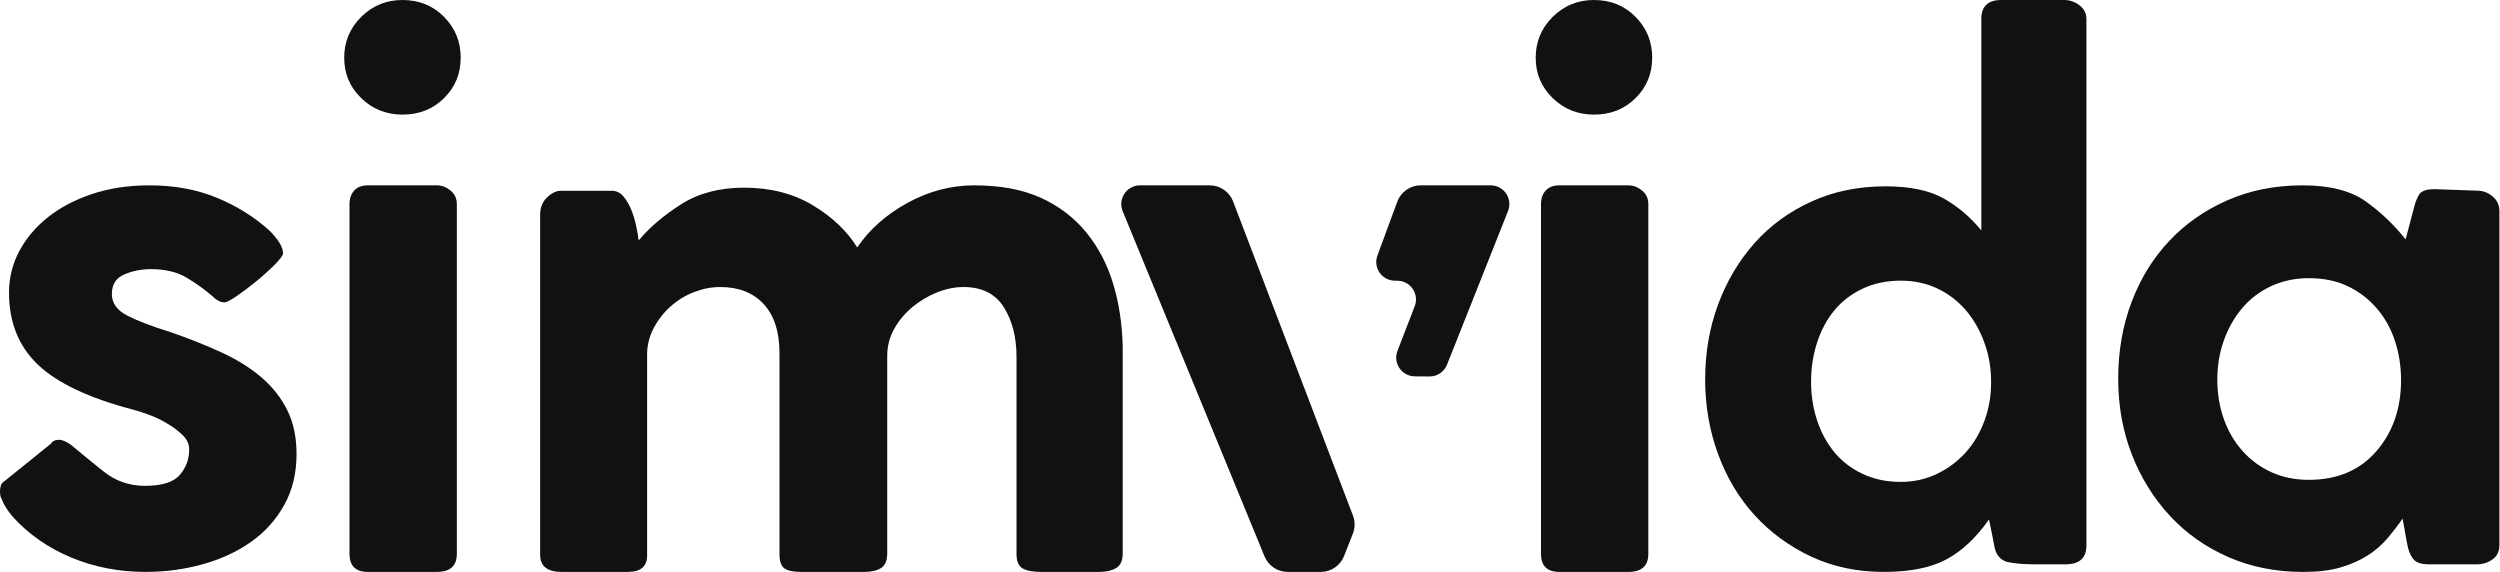
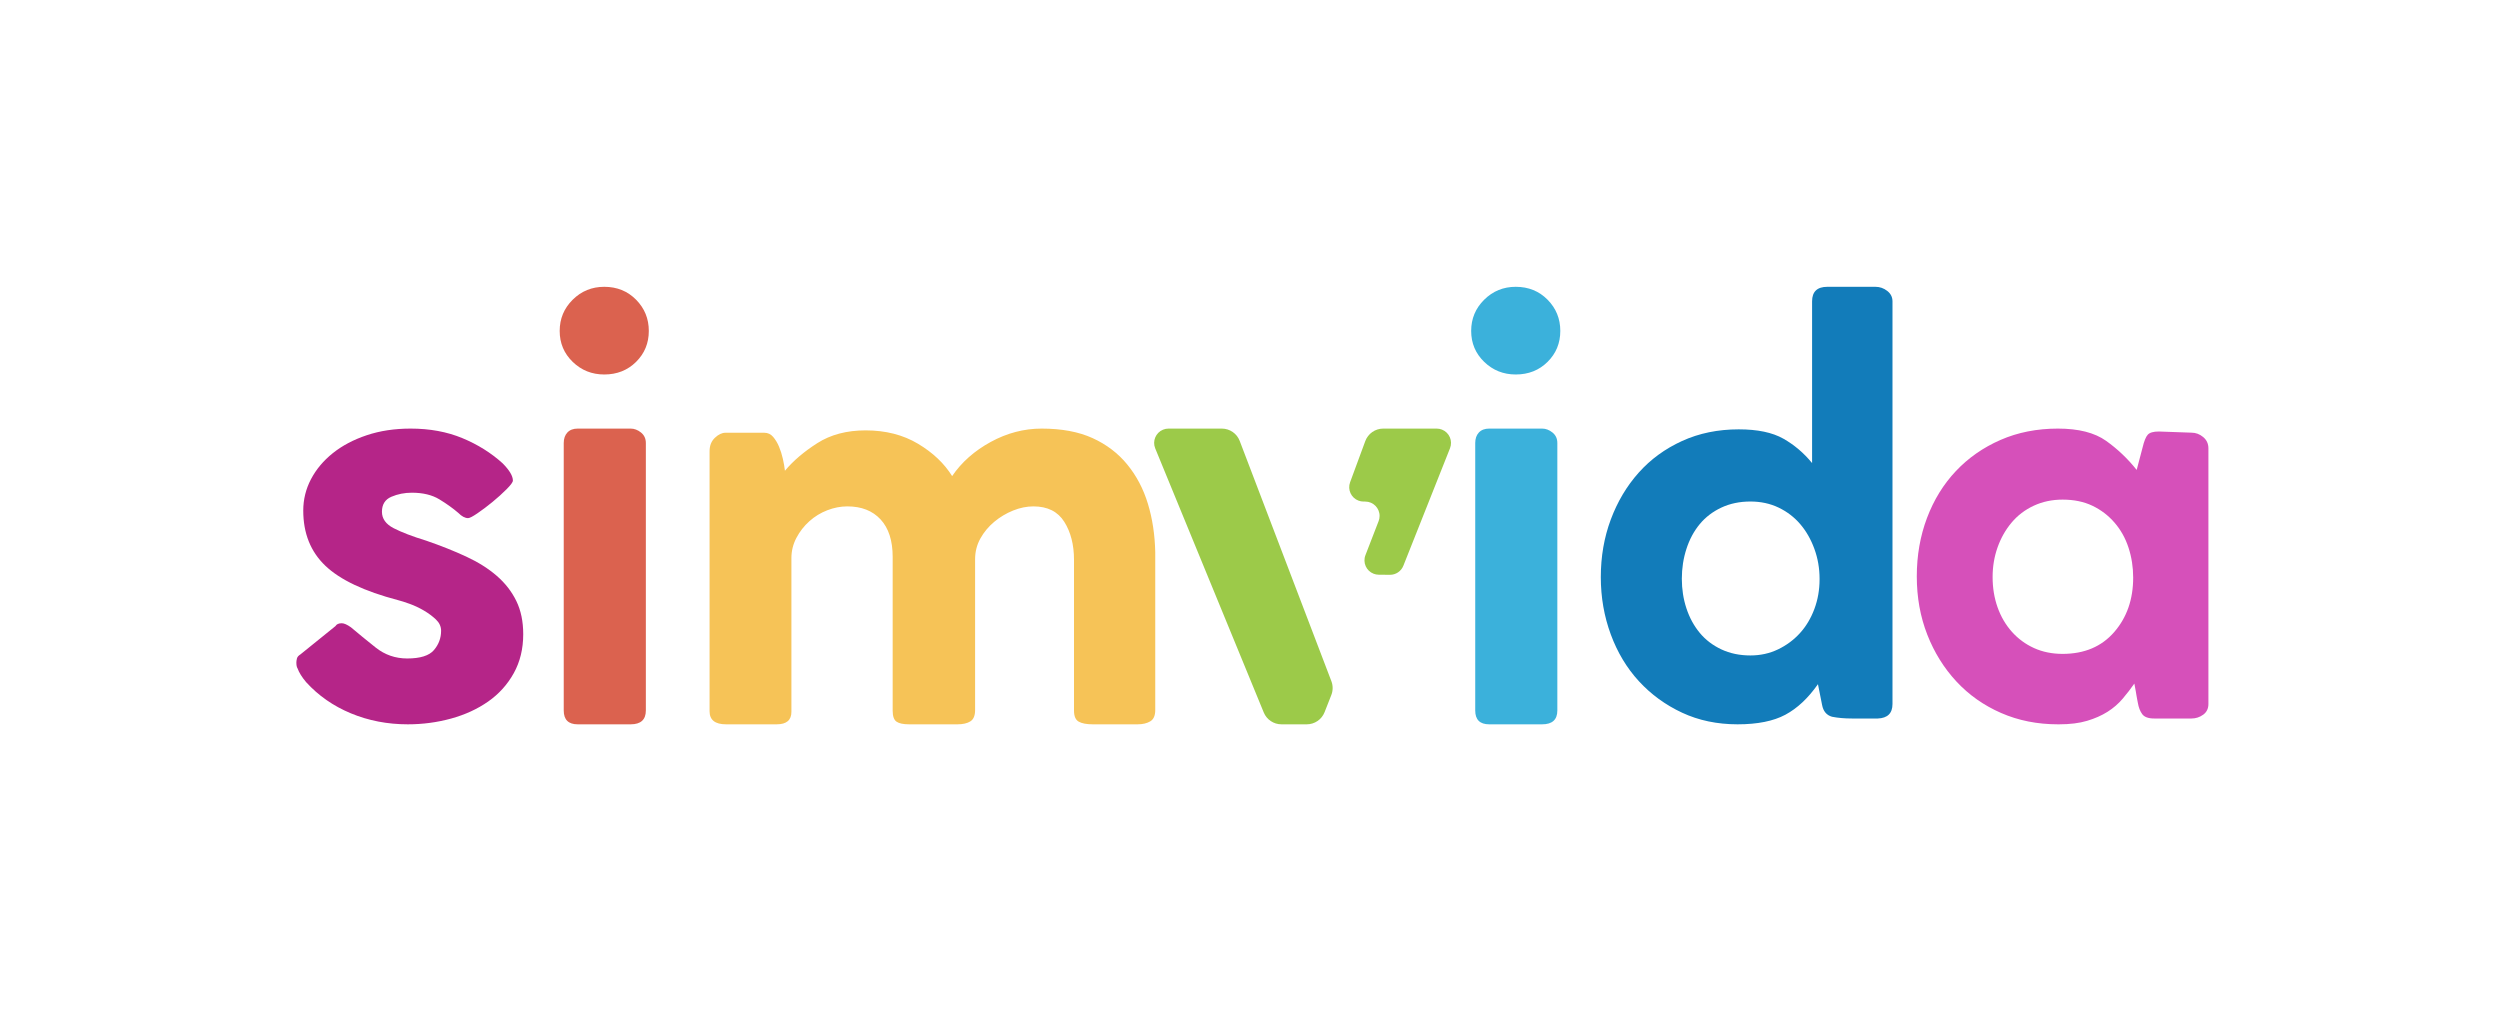
- <svg xmlns="http://www.w3.org/2000/svg" width="765" height="175" viewBox="118.547 114.723 765 175" role="img" aria-label="SimVida">
+ <svg xmlns="http://www.w3.org/2000/svg" width="1000px" height="409px" viewBox="0 0 1000 409" version="1.1">
  <g id="simvida_logo" stroke="none" fill="none" transform="translate(118.5468, 114.7228)">
-     <path d="M704.628,56.715 C712.871,56.715 719.287,58.345 723.875,61.605 C728.463,64.865 732.546,68.746 736.123,73.248 L738.456,64.399 C739.078,61.76 739.778,60.014 740.556,59.16 C741.333,58.306 742.811,57.879 744.988,57.879 L758.053,58.345 C759.764,58.345 761.319,58.927 762.719,60.091 C764.118,61.256 764.818,62.769 764.818,64.632 L764.818,166.856 C764.818,168.719 764.118,170.155 762.719,171.164 C761.319,172.173 759.764,172.677 758.053,172.677 L743.122,172.677 C740.789,172.677 739.195,172.095 738.339,170.931 C737.484,169.767 736.901,168.253 736.59,166.39 L736.331,165.066 C736.198,164.372 736.086,163.745 735.992,163.186 L735.787,161.91 C735.638,161.016 735.439,159.948 735.19,158.706 C733.79,160.724 732.235,162.742 730.524,164.76 C728.813,166.778 726.791,168.525 724.458,170 C722.125,171.474 719.403,172.677 716.293,173.609 C713.182,174.54 709.449,175.006 705.095,175.006 L704.628,175.006 C696.385,175.006 688.803,173.492 681.882,170.465 C674.96,167.438 669.011,163.247 664.034,157.891 C659.057,152.535 655.169,146.287 652.37,139.146 C649.57,132.005 648.17,124.243 648.17,115.86 C648.17,107.478 649.531,99.677 652.253,92.458 C654.975,85.24 658.824,78.991 663.801,73.713 C668.778,68.435 674.727,64.283 681.648,61.256 C688.569,58.228 696.229,56.715 704.628,56.715 Z M706.494,85.123 C702.295,85.123 698.446,85.938 694.946,87.568 C691.447,89.198 688.492,91.449 686.081,94.321 C683.67,97.193 681.804,100.492 680.482,104.218 C679.16,107.943 678.499,111.902 678.499,116.093 C678.499,120.44 679.16,124.476 680.482,128.202 C681.804,131.928 683.709,135.188 686.198,137.982 C688.686,140.776 691.641,142.949 695.063,144.502 C698.484,146.054 702.295,146.83 706.494,146.83 C715.204,146.83 722.086,143.92 727.141,138.098 C732.196,132.277 734.723,125.019 734.723,116.326 C734.723,112.135 734.101,108.137 732.857,104.334 C731.613,100.531 729.746,97.193 727.258,94.321 C724.769,91.449 721.814,89.198 718.392,87.568 C714.971,85.938 711.005,85.123 706.494,85.123 Z" id="a" fill="#111111" fill-rule="nonzero" />
-     <path d="M0.459,152.595 C0.153,152.133 0,151.363 0,150.285 C0,149.823 0.077,149.284 0.23,148.668 C0.383,148.052 0.842,147.513 1.608,147.05 L15.622,135.73 C16.081,134.96 16.924,134.574 18.149,134.574 C19.068,134.574 20.293,135.114 21.824,136.192 C24.734,138.656 28.027,141.352 31.703,144.278 C35.379,147.204 39.59,148.668 44.338,148.668 C49.545,148.668 53.106,147.551 55.021,145.318 C56.935,143.084 57.892,140.504 57.892,137.578 C57.892,135.884 57.203,134.382 55.825,133.073 C54.446,131.763 52.838,130.57 51,129.492 C49.162,128.413 47.286,127.528 45.372,126.835 C43.457,126.142 41.888,125.641 40.662,125.333 C27.185,121.79 17.498,117.208 11.601,111.586 C5.705,105.964 2.757,98.61 2.757,89.522 C2.757,85.055 3.791,80.858 5.858,76.931 C7.926,73.003 10.836,69.537 14.588,66.534 C18.34,63.53 22.858,61.143 28.142,59.372 C33.426,57.601 39.284,56.715 45.717,56.715 C53.374,56.715 60.266,57.986 66.392,60.527 C72.518,63.068 77.879,66.418 82.474,70.577 C85.23,73.35 86.609,75.66 86.609,77.508 C86.609,78.124 85.766,79.28 84.082,80.974 C82.397,82.668 80.521,84.362 78.453,86.057 C76.386,87.751 74.395,89.253 72.48,90.562 C70.566,91.871 69.302,92.526 68.69,92.526 C67.464,92.526 66.163,91.833 64.784,90.446 C62.64,88.598 60.113,86.788 57.203,85.017 C54.293,83.246 50.617,82.36 46.176,82.36 C43.266,82.36 40.548,82.899 38.021,83.977 C35.493,85.055 34.23,87.058 34.23,89.984 C34.23,92.757 35.8,94.952 38.939,96.569 C42.079,98.186 46.406,99.842 51.919,101.536 C57.739,103.538 63.061,105.656 67.886,107.89 C72.71,110.123 76.807,112.703 80.176,115.629 C83.546,118.556 86.149,121.906 87.987,125.68 C89.825,129.453 90.744,133.881 90.744,138.964 C90.744,144.817 89.48,150.015 86.953,154.559 C84.426,159.103 81.019,162.877 76.73,165.88 C72.442,168.883 67.503,171.155 61.913,172.696 C56.322,174.236 50.541,175.006 44.568,175.006 C36.451,175.006 28.87,173.543 21.824,170.616 C14.779,167.69 8.806,163.531 3.905,158.14 C2.221,156.138 1.072,154.29 0.459,152.595 Z" id="s" fill="#111111" fill-rule="nonzero" />
-     <g id="i1" stroke-width="1" fill-rule="evenodd" transform="translate(105.3277, 0)" fill="#111111">
-       <path d="M34.466,62.497 L34.466,169.465 C34.466,173.159 32.439,175.006 28.384,175.006 L7.216,175.006 C3.486,175.006 1.62,173.159 1.62,169.465 L1.62,62.497 C1.62,60.73 2.107,59.325 3.08,58.281 C4.053,57.237 5.432,56.715 7.216,56.715 L28.384,56.715 C29.844,56.715 31.222,57.237 32.52,58.281 C33.818,59.325 34.466,60.73 34.466,62.497 Z" fill-rule="nonzero" />
-       <path d="M0,17.65 C0,12.76 1.736,8.596 5.209,5.157 C8.681,1.719 12.886,0 17.825,0 C22.917,0 27.161,1.719 30.557,5.157 C33.952,8.596 35.649,12.76 35.649,17.65 C35.649,22.54 33.952,26.666 30.557,30.028 C27.161,33.39 22.917,35.071 17.825,35.071 C12.886,35.071 8.681,33.39 5.209,30.028 C1.736,26.666 0,22.54 0,17.65 Z" fill-rule="nonzero" />
+     <path d="M704.628,56.715 C712.871,56.715 719.287,58.345 723.875,61.605 C728.463,64.865 732.546,68.746 736.123,73.248 L738.456,64.399 C739.078,61.76 739.778,60.014 740.556,59.16 C741.333,58.306 742.811,57.879 744.988,57.879 L758.053,58.345 C759.764,58.345 761.319,58.927 762.719,60.091 C764.118,61.256 764.818,62.769 764.818,64.632 L764.818,166.856 C764.818,168.719 764.118,170.155 762.719,171.164 C761.319,172.173 759.764,172.677 758.053,172.677 L743.122,172.677 C740.789,172.677 739.195,172.095 738.339,170.931 C737.484,169.767 736.901,168.253 736.59,166.39 L736.331,165.066 C736.198,164.372 736.086,163.745 735.992,163.186 L735.787,161.91 C735.638,161.016 735.439,159.948 735.19,158.706 C733.79,160.724 732.235,162.742 730.524,164.76 C728.813,166.778 726.791,168.525 724.458,170 C722.125,171.474 719.403,172.677 716.293,173.609 C713.182,174.54 709.449,175.006 705.095,175.006 L704.628,175.006 C696.385,175.006 688.803,173.492 681.882,170.465 C674.96,167.438 669.011,163.247 664.034,157.891 C659.057,152.535 655.169,146.287 652.37,139.146 C649.57,132.005 648.17,124.243 648.17,115.86 C648.17,107.478 649.531,99.677 652.253,92.458 C654.975,85.24 658.824,78.991 663.801,73.713 C668.778,68.435 674.727,64.283 681.648,61.256 C688.569,58.228 696.229,56.715 704.628,56.715 Z M706.494,85.123 C702.295,85.123 698.446,85.938 694.946,87.568 C691.447,89.198 688.492,91.449 686.081,94.321 C683.67,97.193 681.804,100.492 680.482,104.218 C679.16,107.943 678.499,111.902 678.499,116.093 C678.499,120.44 679.16,124.476 680.482,128.202 C681.804,131.928 683.709,135.188 686.198,137.982 C688.686,140.776 691.641,142.949 695.063,144.502 C698.484,146.054 702.295,146.83 706.494,146.83 C715.204,146.83 722.086,143.92 727.141,138.098 C732.196,132.277 734.723,125.019 734.723,116.326 C734.723,112.135 734.101,108.137 732.857,104.334 C731.613,100.531 729.746,97.193 727.258,94.321 C724.769,91.449 721.814,89.198 718.392,87.568 C714.971,85.938 711.005,85.123 706.494,85.123 Z" id="a" fill="#D650BA" fill-rule="nonzero" />
+     <path d="M0.459,152.595 C0.153,152.133 0,151.363 0,150.285 C0,149.823 0.077,149.284 0.23,148.668 C0.383,148.052 0.842,147.513 1.608,147.05 L15.622,135.73 C16.081,134.96 16.924,134.574 18.149,134.574 C19.068,134.574 20.293,135.114 21.824,136.192 C24.734,138.656 28.027,141.352 31.703,144.278 C35.379,147.204 39.59,148.668 44.338,148.668 C49.545,148.668 53.106,147.551 55.021,145.318 C56.935,143.084 57.892,140.504 57.892,137.578 C57.892,135.884 57.203,134.382 55.825,133.073 C54.446,131.763 52.838,130.57 51,129.492 C49.162,128.413 47.286,127.528 45.372,126.835 C43.457,126.142 41.888,125.641 40.662,125.333 C27.185,121.79 17.498,117.208 11.601,111.586 C5.705,105.964 2.757,98.61 2.757,89.522 C2.757,85.055 3.791,80.858 5.858,76.931 C7.926,73.003 10.836,69.537 14.588,66.534 C18.34,63.53 22.858,61.143 28.142,59.372 C33.426,57.601 39.284,56.715 45.717,56.715 C53.374,56.715 60.266,57.986 66.392,60.527 C72.518,63.068 77.879,66.418 82.474,70.577 C85.23,73.35 86.609,75.66 86.609,77.508 C86.609,78.124 85.766,79.28 84.082,80.974 C82.397,82.668 80.521,84.362 78.453,86.057 C76.386,87.751 74.395,89.253 72.48,90.562 C70.566,91.871 69.302,92.526 68.69,92.526 C67.464,92.526 66.163,91.833 64.784,90.446 C62.64,88.598 60.113,86.788 57.203,85.017 C54.293,83.246 50.617,82.36 46.176,82.36 C43.266,82.36 40.548,82.899 38.021,83.977 C35.493,85.055 34.23,87.058 34.23,89.984 C34.23,92.757 35.8,94.952 38.939,96.569 C42.079,98.186 46.406,99.842 51.919,101.536 C57.739,103.538 63.061,105.656 67.886,107.89 C72.71,110.123 76.807,112.703 80.176,115.629 C83.546,118.556 86.149,121.906 87.987,125.68 C89.825,129.453 90.744,133.881 90.744,138.964 C90.744,144.817 89.48,150.015 86.953,154.559 C84.426,159.103 81.019,162.877 76.73,165.88 C72.442,168.883 67.503,171.155 61.913,172.696 C56.322,174.236 50.541,175.006 44.568,175.006 C36.451,175.006 28.87,173.543 21.824,170.616 C14.779,167.69 8.806,163.531 3.905,158.14 C2.221,156.138 1.072,154.29 0.459,152.595 Z" id="s" fill="#B52588" fill-rule="nonzero" />
+     <g id="i" stroke-width="1" fill-rule="evenodd" transform="translate(105.3277, 0)" fill="#DB624F">
+       <path d="M34.466,62.497 L34.466,169.465 C34.466,173.159 32.439,175.006 28.384,175.006 L7.216,175.006 C3.486,175.006 1.62,173.159 1.62,169.465 L1.62,62.497 C1.62,60.73 2.107,59.325 3.08,58.281 C4.053,57.237 5.432,56.715 7.216,56.715 L28.384,56.715 C29.844,56.715 31.222,57.237 32.52,58.281 C33.818,59.325 34.466,60.73 34.466,62.497 Z" id="Path" fill-rule="nonzero" />
+       <path d="M0,17.65 C0,12.76 1.736,8.596 5.209,5.157 C8.681,1.719 12.886,0 17.825,0 C22.917,0 27.161,1.719 30.557,5.157 C33.952,8.596 35.649,12.76 35.649,17.65 C35.649,22.54 33.952,26.666 30.557,30.028 C27.161,33.39 22.917,35.071 17.825,35.071 C12.886,35.071 8.681,33.39 5.209,30.028 C1.736,26.666 0,22.54 0,17.65 Z" id="Path" fill-rule="nonzero" />
    </g>
-     <path d="M171.642,58.378 L187.184,58.378 C188.597,58.378 189.775,58.932 190.717,60.04 C191.659,61.149 192.444,62.455 193.072,63.96 C193.7,65.464 194.21,67.087 194.603,68.829 C194.995,70.571 195.27,72.154 195.427,73.58 C198.724,69.621 203.041,65.939 208.379,62.534 C213.717,59.13 220.154,57.427 227.69,57.427 C235.696,57.427 242.683,59.209 248.649,62.772 C254.614,66.335 259.167,70.65 262.307,75.717 C266.075,70.175 271.217,65.622 277.732,62.059 C284.248,58.496 291.038,56.715 298.103,56.715 C306.109,56.715 312.899,57.982 318.473,60.515 C324.046,63.049 328.678,66.572 332.367,71.086 C336.056,75.599 338.804,80.824 340.609,86.763 C342.415,92.701 343.396,99.154 343.553,106.122 L343.553,116.811 L343.553,169.305 C343.553,171.522 342.886,173.027 341.551,173.818 C340.217,174.61 338.529,175.006 336.488,175.006 L318.591,175.006 C316.079,175.006 314.195,174.65 312.939,173.937 C311.683,173.224 311.055,171.76 311.055,169.543 L311.055,109.21 C311.055,103.192 309.76,98.125 307.169,94.007 C304.579,89.89 300.457,87.832 294.806,87.832 C292.137,87.832 289.428,88.386 286.681,89.494 C283.934,90.603 281.422,92.107 279.145,94.007 C276.869,95.908 275.024,98.125 273.611,100.658 C272.198,103.192 271.492,105.963 271.492,108.972 L271.492,169.305 C271.492,171.522 270.864,173.027 269.608,173.818 C268.352,174.61 266.625,175.006 264.427,175.006 L245.116,175.006 C242.761,175.006 241.074,174.65 240.053,173.937 C239.033,173.224 238.522,171.76 238.522,169.543 L238.522,108.022 C238.522,101.529 236.913,96.541 233.695,93.057 C230.476,89.574 226.041,87.832 220.389,87.832 C217.72,87.832 215.051,88.346 212.382,89.376 C209.713,90.405 207.319,91.87 205.2,93.77 C203.08,95.67 201.353,97.887 200.019,100.421 C198.684,102.955 198.017,105.647 198.017,108.497 L198.017,170.018 C198.017,173.343 196.055,175.006 192.13,175.006 L171.877,175.006 C167.481,175.006 165.283,173.264 165.283,169.78 L165.283,65.741 C165.283,63.524 165.99,61.743 167.403,60.397 C168.816,59.051 170.229,58.378 171.642,58.378 Z" id="m" fill="#111111" fill-rule="nonzero" />
-     <g id="i2" stroke-width="1" fill-rule="evenodd" transform="translate(469.9234, 0)" fill="#111111">
-       <path d="M34.466,62.497 L34.466,169.465 C34.466,173.159 32.439,175.006 28.384,175.006 L7.216,175.006 C3.486,175.006 1.62,173.159 1.62,169.465 L1.62,62.497 C1.62,60.73 2.107,59.325 3.08,58.281 C4.053,57.237 5.432,56.715 7.216,56.715 L28.384,56.715 C29.844,56.715 31.222,57.237 32.52,58.281 C33.818,59.325 34.466,60.73 34.466,62.497 Z" fill-rule="nonzero" />
-       <path d="M0,17.65 C0,12.76 1.736,8.596 5.209,5.157 C8.681,1.719 12.886,0 17.825,0 C22.917,0 27.161,1.719 30.557,5.157 C33.952,8.596 35.649,12.76 35.649,17.65 C35.649,22.54 33.952,26.666 30.557,30.028 C27.161,33.39 22.917,35.071 17.825,35.071 C12.886,35.071 8.681,33.39 5.209,30.028 C1.736,26.666 0,22.54 0,17.65 Z" fill-rule="nonzero" />
+     <path d="M171.642,58.378 L187.184,58.378 C188.597,58.378 189.775,58.932 190.717,60.04 C191.659,61.149 192.444,62.455 193.072,63.96 C193.7,65.464 194.21,67.087 194.603,68.829 C194.995,70.571 195.27,72.154 195.427,73.58 C198.724,69.621 203.041,65.939 208.379,62.534 C213.717,59.13 220.154,57.427 227.69,57.427 C235.696,57.427 242.683,59.209 248.649,62.772 C254.614,66.335 259.167,70.65 262.307,75.717 C266.075,70.175 271.217,65.622 277.732,62.059 C284.248,58.496 291.038,56.715 298.103,56.715 C306.109,56.715 312.899,57.982 318.473,60.515 C324.046,63.049 328.678,66.572 332.367,71.086 C336.056,75.599 338.804,80.824 340.609,86.763 C342.415,92.701 343.396,99.154 343.553,106.122 L343.553,116.811 L343.553,169.305 C343.553,171.522 342.886,173.027 341.551,173.818 C340.217,174.61 338.529,175.006 336.488,175.006 L318.591,175.006 C316.079,175.006 314.195,174.65 312.939,173.937 C311.683,173.224 311.055,171.76 311.055,169.543 L311.055,109.21 C311.055,103.192 309.76,98.125 307.169,94.007 C304.579,89.89 300.457,87.832 294.806,87.832 C292.137,87.832 289.428,88.386 286.681,89.494 C283.934,90.603 281.422,92.107 279.145,94.007 C276.869,95.908 275.024,98.125 273.611,100.658 C272.198,103.192 271.492,105.963 271.492,108.972 L271.492,169.305 C271.492,171.522 270.864,173.027 269.608,173.818 C268.352,174.61 266.625,175.006 264.427,175.006 L245.116,175.006 C242.761,175.006 241.074,174.65 240.053,173.937 C239.033,173.224 238.522,171.76 238.522,169.543 L238.522,108.022 C238.522,101.529 236.913,96.541 233.695,93.057 C230.476,89.574 226.041,87.832 220.389,87.832 C217.72,87.832 215.051,88.346 212.382,89.376 C209.713,90.405 207.319,91.87 205.2,93.77 C203.08,95.67 201.353,97.887 200.019,100.421 C198.684,102.955 198.017,105.647 198.017,108.497 L198.017,170.018 C198.017,173.343 196.055,175.006 192.13,175.006 L171.877,175.006 C167.481,175.006 165.283,173.264 165.283,169.78 L165.283,65.741 C165.283,63.524 165.99,61.743 167.403,60.397 C168.816,59.051 170.229,58.378 171.642,58.378 Z" id="m" fill="#F6C357" fill-rule="nonzero" />
+     <g id="i" stroke-width="1" fill-rule="evenodd" transform="translate(469.9234, 0)" fill="#3BB1DB">
+       <path d="M34.466,62.497 L34.466,169.465 C34.466,173.159 32.439,175.006 28.384,175.006 L7.216,175.006 C3.486,175.006 1.62,173.159 1.62,169.465 L1.62,62.497 C1.62,60.73 2.107,59.325 3.08,58.281 C4.053,57.237 5.432,56.715 7.216,56.715 L28.384,56.715 C29.844,56.715 31.222,57.237 32.52,58.281 C33.818,59.325 34.466,60.73 34.466,62.497 Z" id="Path" fill-rule="nonzero" />
+       <path d="M0,17.65 C0,12.76 1.736,8.596 5.209,5.157 C8.681,1.719 12.886,0 17.825,0 C22.917,0 27.161,1.719 30.557,5.157 C33.952,8.596 35.649,12.76 35.649,17.65 C35.649,22.54 33.952,26.666 30.557,30.028 C27.161,33.39 22.917,35.071 17.825,35.071 C12.886,35.071 8.681,33.39 5.209,30.028 C1.736,26.666 0,22.54 0,17.65 Z" id="Path" fill-rule="nonzero" />
    </g>
-     <g id="v" stroke-width="1" fill-rule="evenodd" transform="translate(343.1107, 56.7149)" fill="#111111">
-       <path d="M5.738,0 L27.074,0 C30.246,0 33.089,1.958 34.22,4.922 L70.899,101.047 C71.579,102.828 71.569,104.799 70.871,106.573 L68.169,113.442 C67.019,116.368 64.195,118.291 61.052,118.291 L50.917,118.291 C47.816,118.291 45.022,116.418 43.843,113.55 L0.432,7.917 C-0.772,4.986 0.627,1.635 3.557,0.431 C4.249,0.146 4.99,0 5.738,0 Z" />
-       <path d="M113.017,0 L91.632,0 C88.429,0 85.566,1.996 84.457,5 L78.383,21.462 C77.286,24.434 78.806,27.733 81.778,28.829 C82.399,29.058 83.054,29.178 83.716,29.184 L84.491,29.19 C87.659,29.217 90.205,31.807 90.178,34.974 C90.173,35.666 90.042,36.35 89.793,36.995 L84.515,50.642 C83.373,53.597 84.842,56.918 87.796,58.061 C88.441,58.31 89.125,58.441 89.816,58.447 L94.304,58.486 C96.673,58.506 98.811,57.068 99.685,54.866 L118.348,7.853 C119.517,4.908 118.078,1.574 115.133,0.405 C114.46,0.137 113.741,0 113.017,0 Z" />
+     <g id="v" stroke-width="1" fill-rule="evenodd" transform="translate(343.1107, 56.7149)" fill="#9CCA49">
+       <path d="M5.738,0 L27.074,0 C30.246,0 33.089,1.958 34.22,4.922 L70.899,101.047 C71.579,102.828 71.569,104.799 70.871,106.573 L68.169,113.442 C67.019,116.368 64.195,118.291 61.052,118.291 L50.917,118.291 C47.816,118.291 45.022,116.418 43.843,113.55 L0.432,7.917 C-0.772,4.986 0.627,1.635 3.557,0.431 C4.249,0.146 4.99,0 5.738,0 Z" id="Rectangle" />
+       <path d="M113.017,0 L91.632,0 C88.429,0 85.566,1.996 84.457,5 L78.383,21.462 C77.286,24.434 78.806,27.733 81.778,28.829 C82.399,29.058 83.054,29.178 83.716,29.184 L84.491,29.19 C87.659,29.217 90.205,31.807 90.178,34.974 C90.173,35.666 90.042,36.35 89.793,36.995 L84.515,50.642 C83.373,53.597 84.842,56.918 87.796,58.061 C88.441,58.31 89.125,58.441 89.816,58.447 L94.304,58.486 C96.673,58.506 98.811,57.068 99.685,54.866 L118.348,7.853 C119.517,4.908 118.078,1.574 115.133,0.405 C114.46,0.137 113.741,0 113.017,0 Z" id="Rectangle" />
    </g>
-     <path d="M631.64,0 C633.361,0 634.926,0.543 636.335,1.629 C637.743,2.715 638.448,4.111 638.448,5.818 L638.448,166.861 C638.448,170.584 636.491,172.524 632.579,172.679 L622.25,172.679 C619.276,172.679 616.616,172.446 614.268,171.981 C612.077,171.36 610.747,169.77 610.278,167.21 C609.808,164.65 609.26,161.896 608.634,158.948 C604.722,164.534 600.379,168.606 595.606,171.166 C590.833,173.726 584.455,175.006 576.474,175.006 C568.336,175.006 560.941,173.454 554.29,170.352 C547.639,167.249 541.887,163.06 537.036,157.785 C532.184,152.51 528.428,146.265 525.768,139.051 C523.107,131.836 521.777,124.195 521.777,116.128 C521.777,107.905 523.107,100.225 525.768,93.088 C528.428,85.952 532.145,79.707 536.918,74.354 C541.692,69.002 547.482,64.774 554.29,61.671 C561.098,58.568 568.649,57.017 576.943,57.017 C584.455,57.017 590.402,58.258 594.784,60.74 C599.166,63.222 603,66.481 606.287,70.514 L606.287,5.818 C606.287,1.939 608.321,0 612.39,0 L631.64,0 Z M581.618,85.883 C577.314,85.883 573.434,86.696 569.976,88.322 C566.518,89.949 563.637,92.156 561.332,94.945 C559.026,97.733 557.259,101.025 556.03,104.82 C554.8,108.615 554.186,112.604 554.186,116.787 C554.186,120.969 554.8,124.92 556.03,128.637 C557.259,132.355 559.026,135.608 561.332,138.397 C563.637,141.185 566.518,143.392 569.976,145.019 C573.434,146.645 577.314,147.459 581.618,147.459 C585.613,147.459 589.302,146.645 592.683,145.019 C596.063,143.392 598.983,141.224 601.442,138.513 C603.901,135.802 605.822,132.587 607.205,128.87 C608.588,125.152 609.28,121.202 609.28,117.019 L609.28,116.787 C609.28,112.604 608.588,108.615 607.205,104.82 C605.822,101.025 603.94,97.733 601.558,94.945 C599.176,92.156 596.294,89.949 592.913,88.322 C589.532,86.696 585.767,85.883 581.618,85.883 Z" id="d" fill="#111111" fill-rule="nonzero" />
+     <path d="M631.64,2.27373675e-13 C633.361,2.27373675e-13 634.926,0.543 636.335,1.629 C637.743,2.715 638.448,4.111 638.448,5.818 L638.448,166.861 C638.448,170.584 636.491,172.524 632.579,172.679 L622.25,172.679 C619.276,172.679 616.616,172.446 614.268,171.981 C612.077,171.36 610.747,169.77 610.278,167.21 C609.808,164.65 609.26,161.896 608.634,158.948 C604.722,164.534 600.379,168.606 595.606,171.166 C590.833,173.726 584.455,175.006 576.474,175.006 C568.336,175.006 560.941,173.454 554.29,170.352 C547.639,167.249 541.887,163.06 537.036,157.785 C532.184,152.51 528.428,146.265 525.768,139.051 C523.107,131.836 521.777,124.195 521.777,116.128 C521.777,107.905 523.107,100.225 525.768,93.088 C528.428,85.952 532.145,79.707 536.918,74.354 C541.692,69.002 547.482,64.774 554.29,61.671 C561.098,58.568 568.649,57.017 576.943,57.017 C584.455,57.017 590.402,58.258 594.784,60.74 C599.166,63.222 603,66.481 606.287,70.514 L606.287,5.818 C606.287,1.939 608.321,2.27373675e-13 612.39,2.27373675e-13 L631.64,2.27373675e-13 Z M581.618,85.883 C577.314,85.883 573.434,86.696 569.976,88.322 C566.518,89.949 563.637,92.156 561.332,94.945 C559.026,97.733 557.259,101.025 556.03,104.82 C554.8,108.615 554.186,112.604 554.186,116.787 C554.186,120.969 554.8,124.92 556.03,128.637 C557.259,132.355 559.026,135.608 561.332,138.397 C563.637,141.185 566.518,143.392 569.976,145.019 C573.434,146.645 577.314,147.459 581.618,147.459 C585.613,147.459 589.302,146.645 592.683,145.019 C596.063,143.392 598.983,141.224 601.442,138.513 C603.901,135.802 605.822,132.587 607.205,128.87 C608.588,125.152 609.28,121.202 609.28,117.019 L609.28,116.787 C609.28,112.604 608.588,108.615 607.205,104.82 C605.822,101.025 603.94,97.733 601.558,94.945 C599.176,92.156 596.294,89.949 592.913,88.322 C589.532,86.696 585.767,85.883 581.618,85.883 Z" id="d" fill="#127CBA" fill-rule="nonzero" />
  </g>
</svg>
